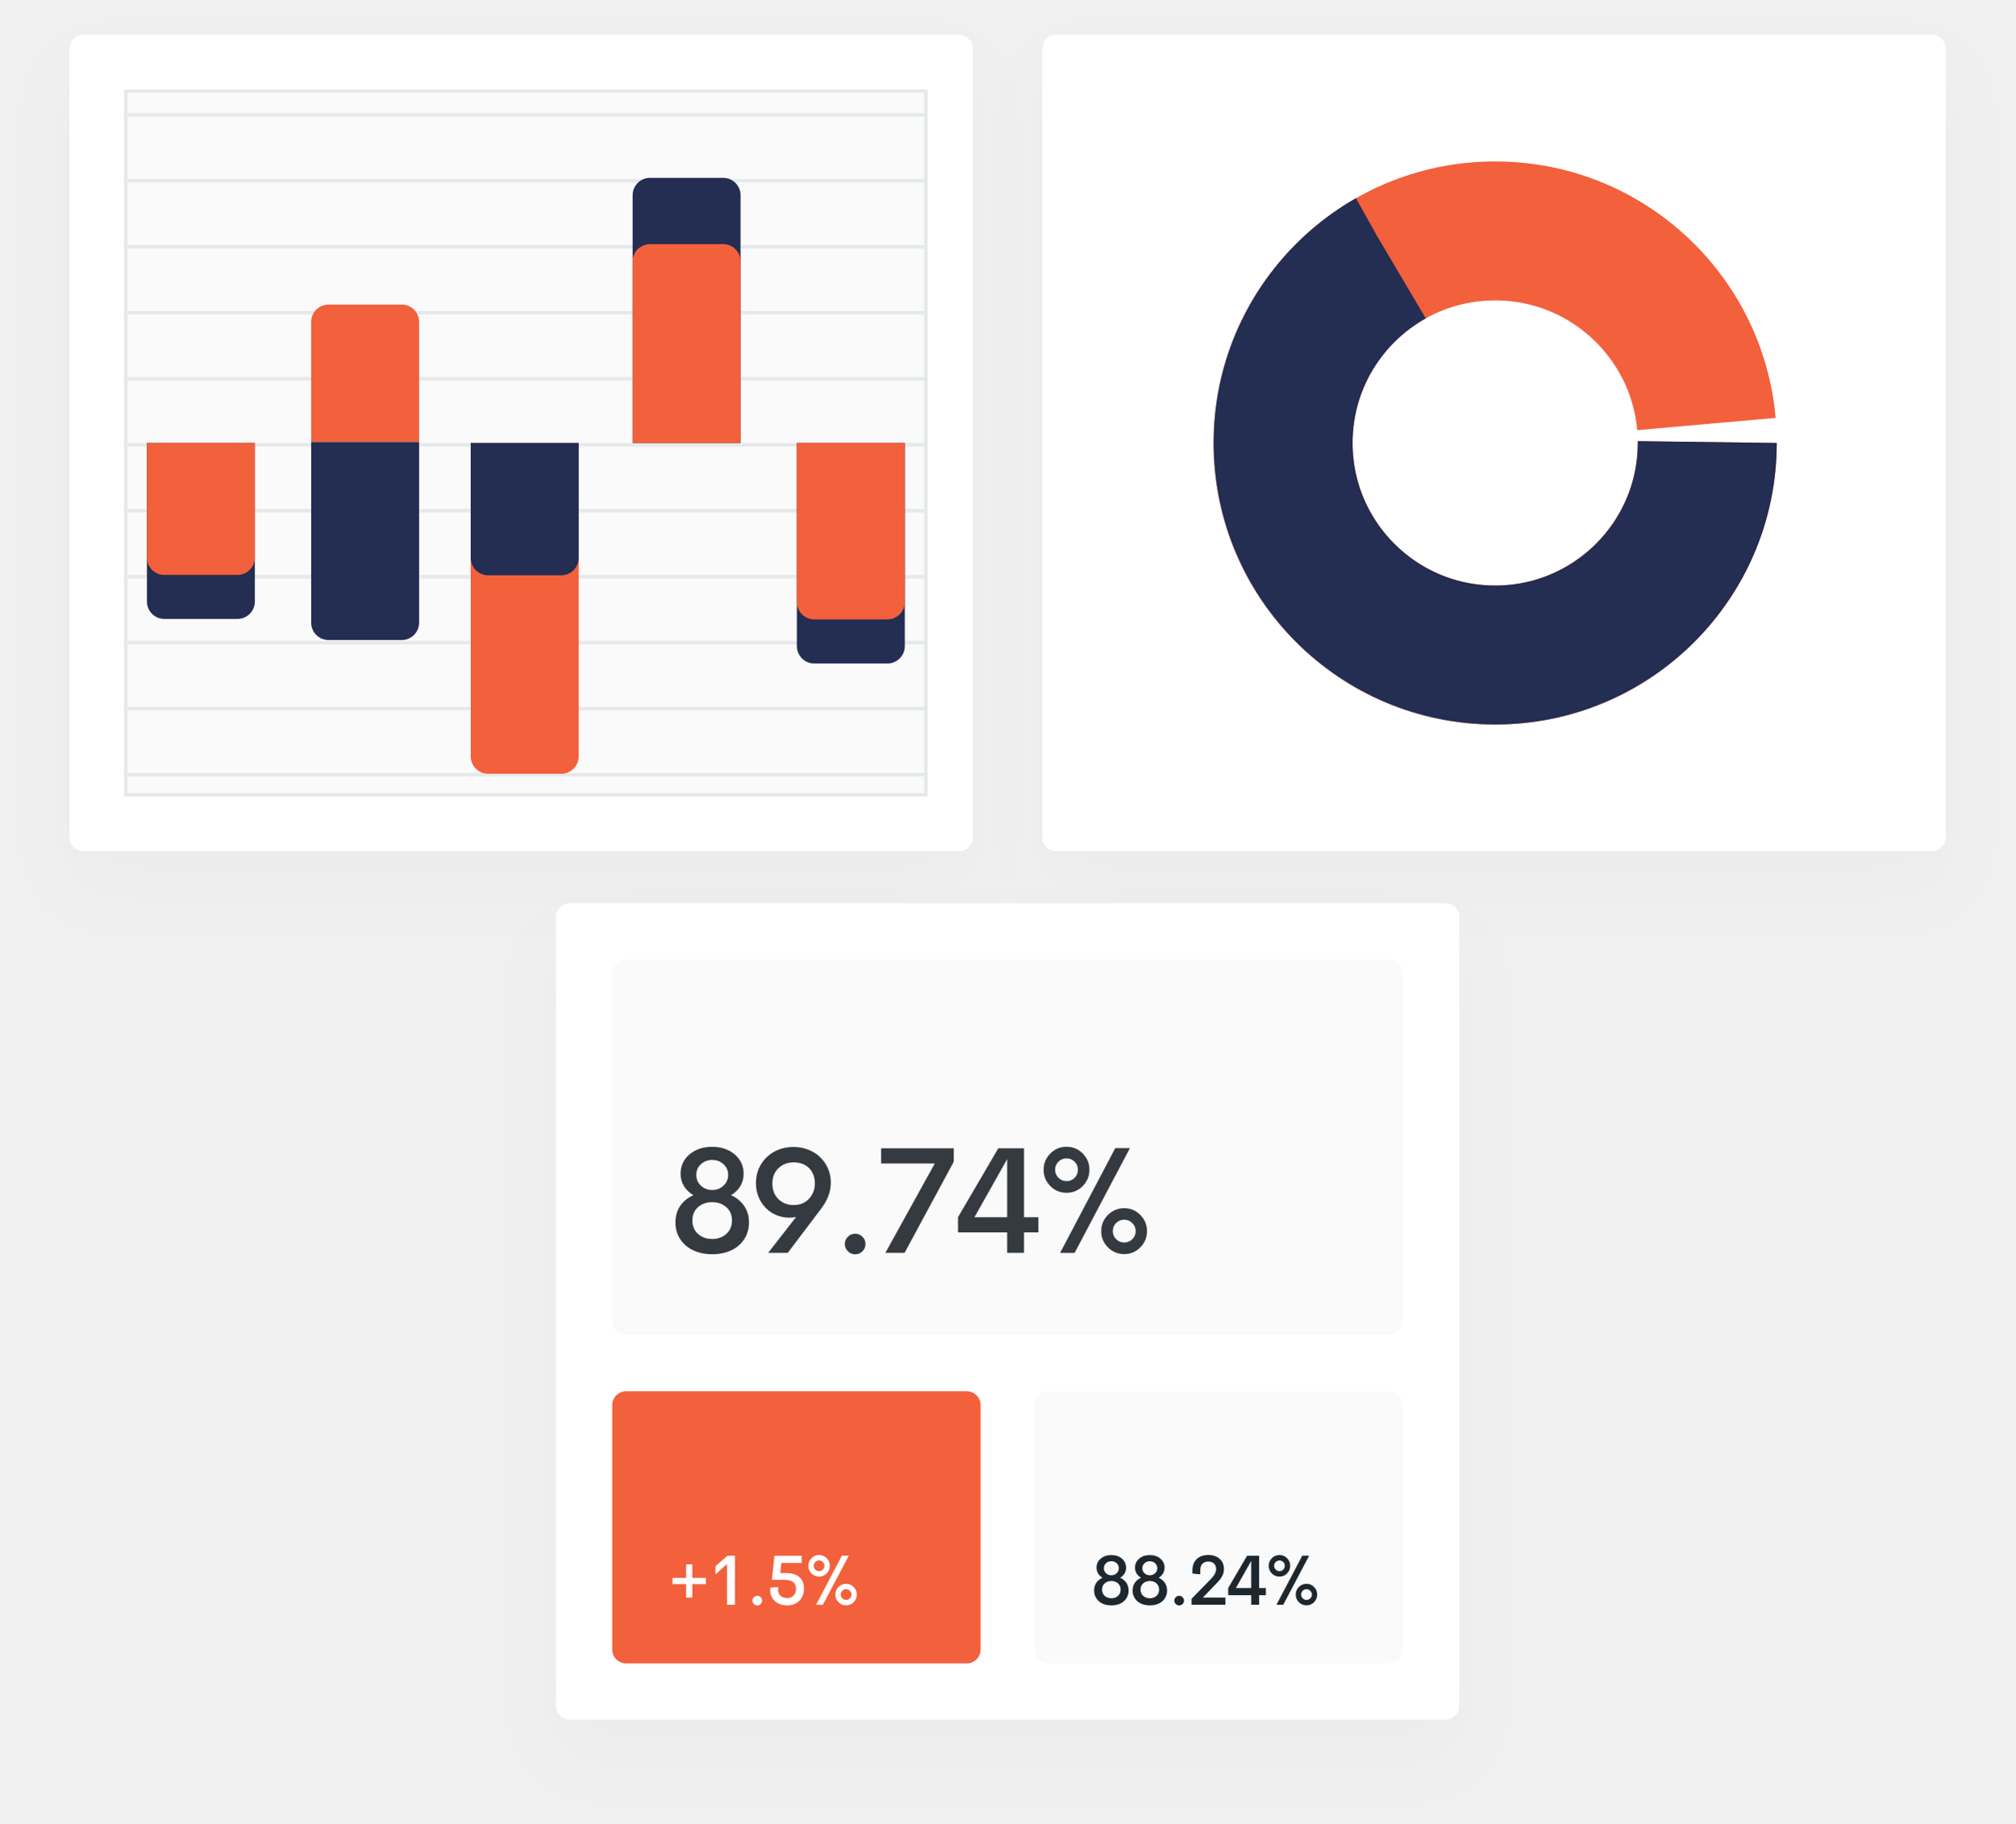
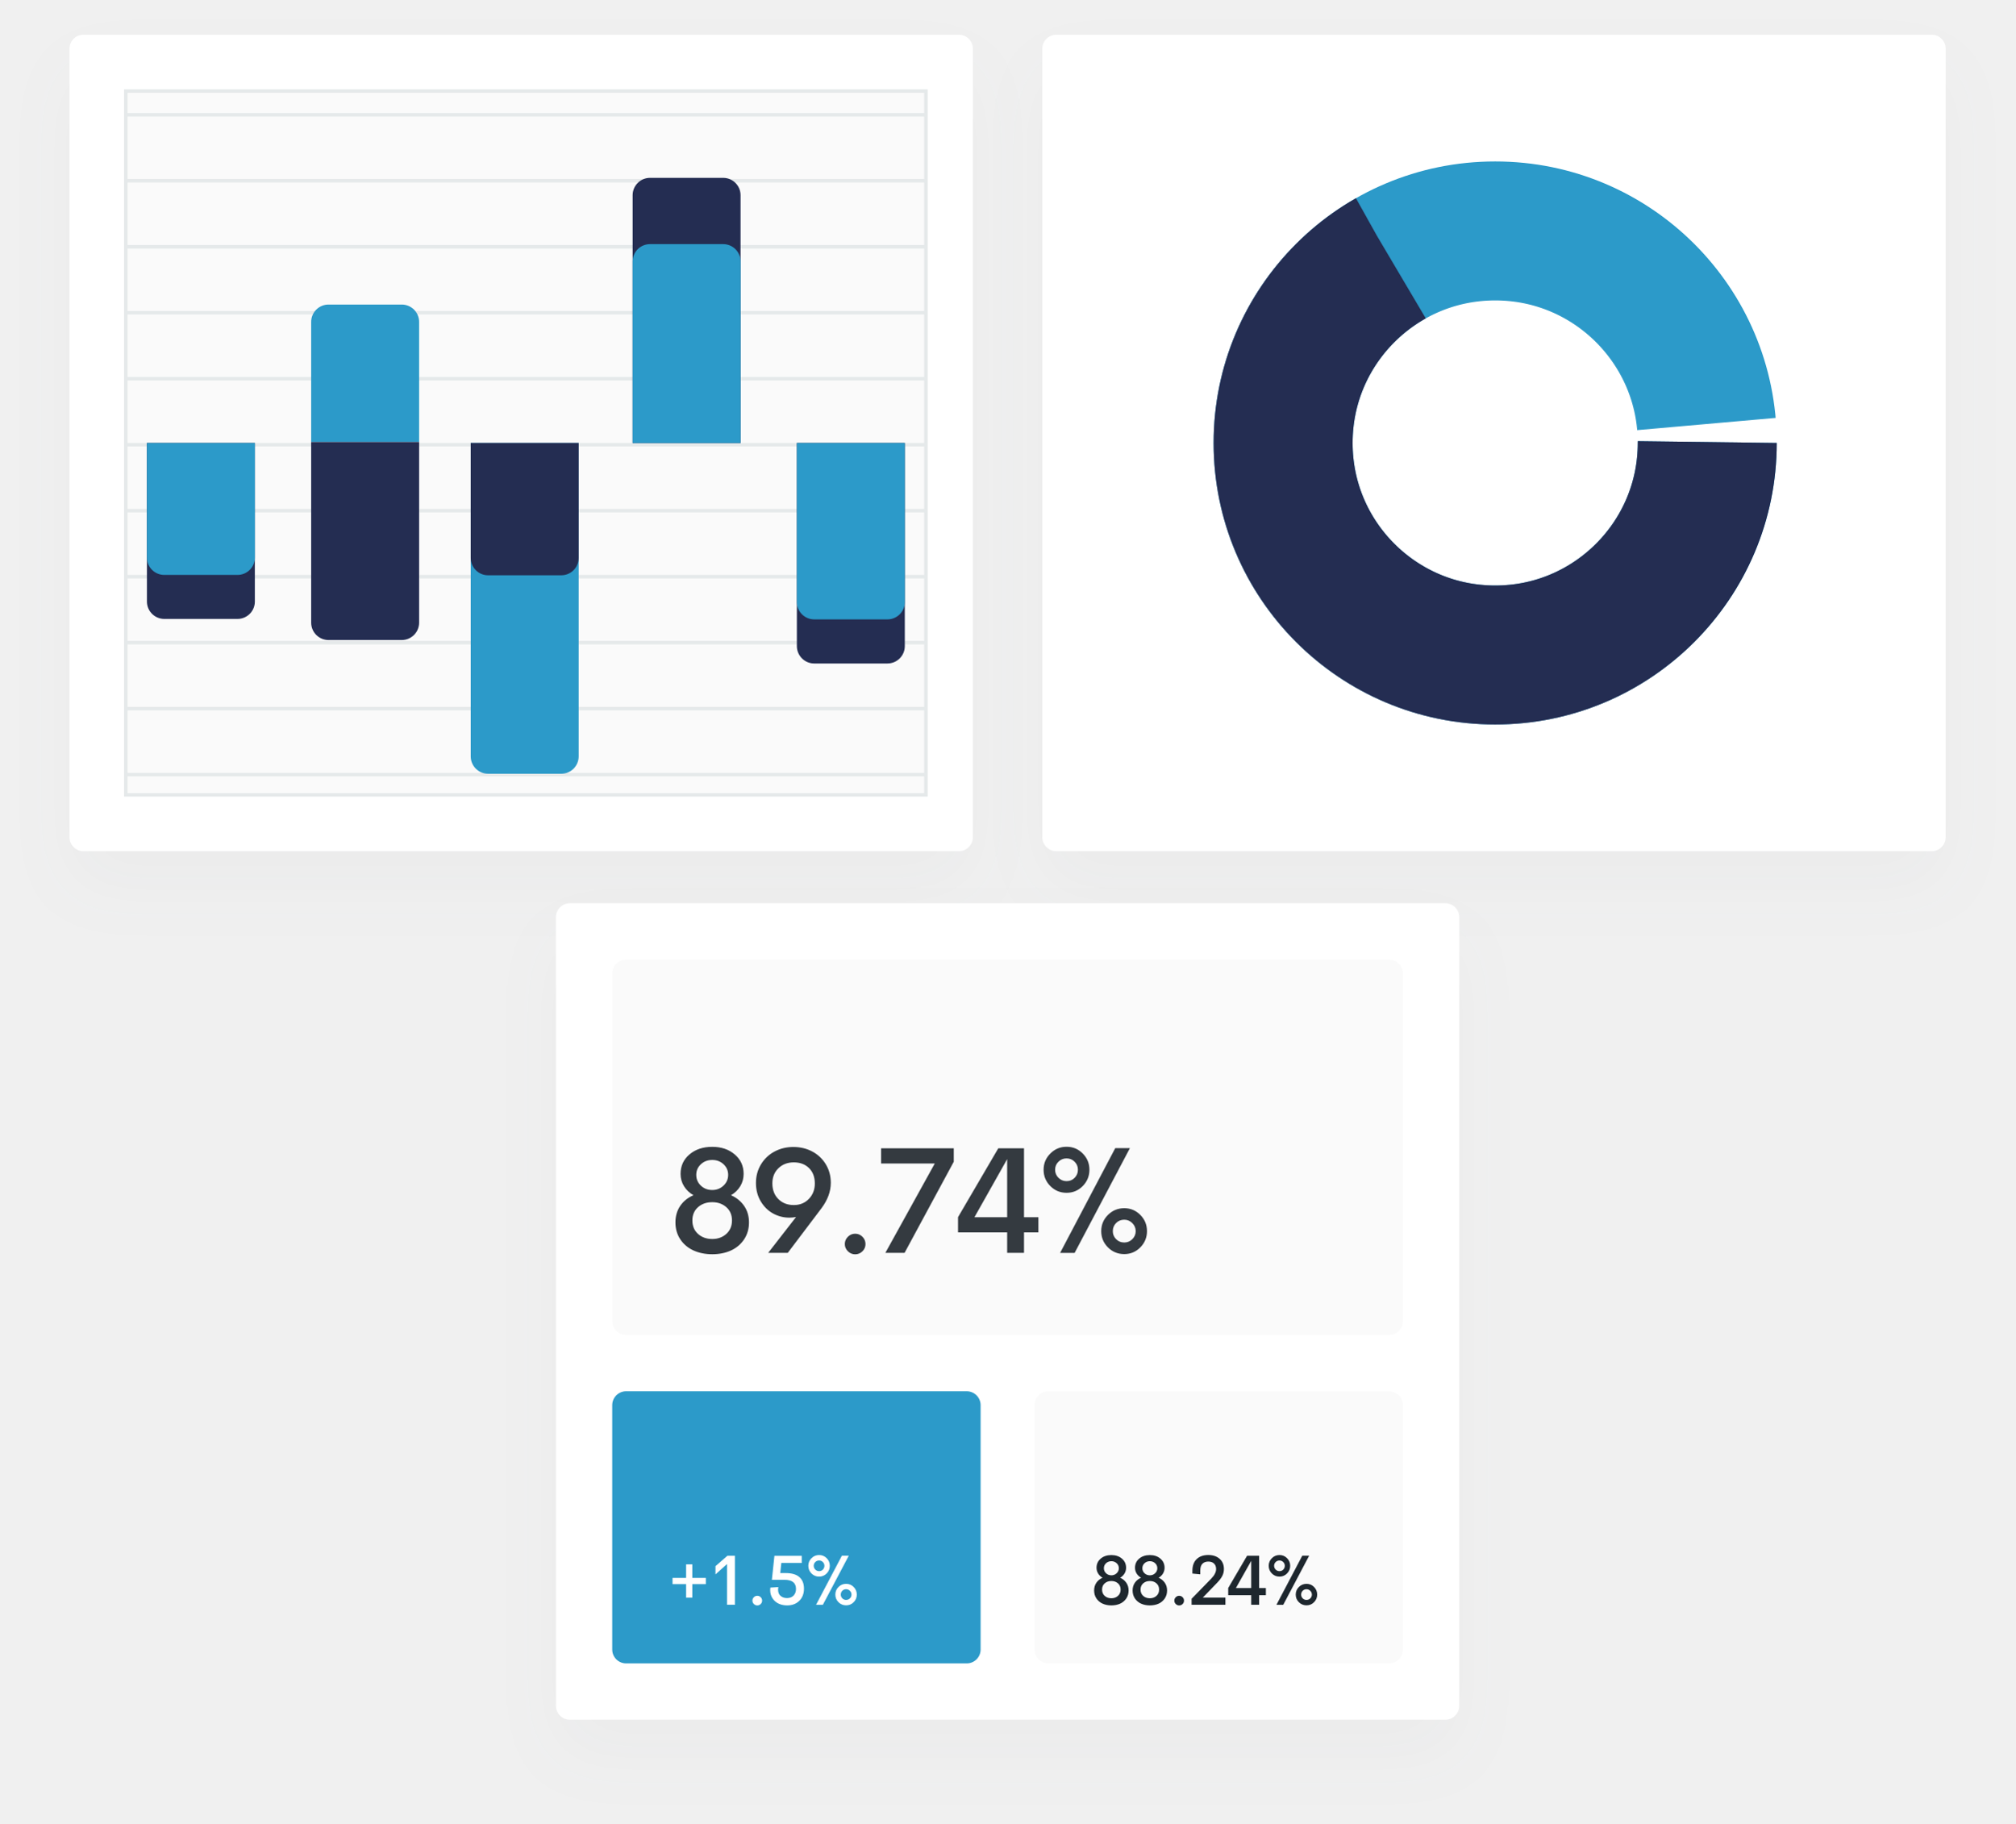
<svg xmlns="http://www.w3.org/2000/svg" xmlns:xlink="http://www.w3.org/1999/xlink" width="580" height="525">
  <defs>
    <filter id="c" width="126.9%" height="129.8%" x="-13.5%" y="-10.6%" filterUnits="objectBoundingBox">
      <feOffset dy="10" in="SourceAlpha" result="shadowOffsetOuter1" />
      <feGaussianBlur in="shadowOffsetOuter1" result="shadowBlurOuter1" stdDeviation="10" />
      <feColorMatrix in="shadowBlurOuter1" values="0 0 0 0 0.312 0 0 0 0 0.337 0 0 0 0 0.386 0 0 0 0.03 0" />
    </filter>
    <filter id="e" width="126.9%" height="129.8%" x="-13.5%" y="-10.6%" filterUnits="objectBoundingBox">
      <feOffset dy="10" in="SourceAlpha" result="shadowOffsetOuter1" />
      <feGaussianBlur in="shadowOffsetOuter1" result="shadowBlurOuter1" stdDeviation="10" />
      <feColorMatrix in="shadowBlurOuter1" values="0 0 0 0 0.312 0 0 0 0 0.337 0 0 0 0 0.386 0 0 0 0.03 0" />
    </filter>
    <filter id="i" width="126.9%" height="129.8%" x="-13.5%" y="-10.6%" filterUnits="objectBoundingBox">
      <feOffset dy="10" in="SourceAlpha" result="shadowOffsetOuter1" />
      <feGaussianBlur in="shadowOffsetOuter1" result="shadowBlurOuter1" stdDeviation="10" />
      <feColorMatrix in="shadowBlurOuter1" values="0 0 0 0 0.312 0 0 0 0 0.337 0 0 0 0 0.386 0 0 0 0.03 0" />
    </filter>
    <rect id="d" width="260" height="235" x="0" y="0" rx="4" />
    <rect id="f" width="260" height="235" x="0" y="0" rx="4" />
    <rect id="j" width="260" height="235" x="0" y="0" rx="4" />
    <ellipse id="a" cx="81.039" cy="81.034" rx="81.039" ry="81.034" />
    <ellipse id="b" cx="81.039" cy="81.034" rx="81.039" ry="81.034" />
    <mask id="g" width="162.078" height="162.069" x="0" y="0" fill="#fff" maskContentUnits="userSpaceOnUse" maskUnits="objectBoundingBox">
      <use xlink:href="#a" />
    </mask>
    <mask id="h" width="162.078" height="162.069" x="0" y="0" fill="#fff" maskContentUnits="userSpaceOnUse" maskUnits="objectBoundingBox">
      <use xlink:href="#b" />
    </mask>
  </defs>
  <g fill="none" fill-rule="evenodd" transform="translate(20 10)">
    <use fill="#000" filter="url(#c)" xlink:href="#d" />
    <use fill="#FFF" xlink:href="#d" />
    <path fill="#FAFAFA" stroke="#E5E9EA" d="M16.208 16.207h230.286v202.586H16.208z" />
    <path fill="#E5E9EA" d="M16.208 117.5h230.286v1H16.208zM16.208 136.493h230.286v1H16.208zM16.208 155.485h230.286v1H16.208zM16.208 174.477h230.286v1H16.208zM16.208 41.53h230.286v1H16.208zM16.208 22.538h230.286v1H16.208zM16.208 60.523h230.286v1H16.208zM16.208 79.515h230.286v1H16.208zM16.208 98.508h230.286v1H16.208zM16.208 193.47h230.286v1H16.208zM16.208 212.462h230.286v1H16.208z" />
    <path fill="#242D52" d="M22.286 117.5h31.065v45.647a5 5 0 01-5 5H27.286a5 5 0 01-5-5V117.5z" />
-     <path fill="#F3603C" d="M22.286 117.5h31.065v32.985a5 5 0 01-5 5H27.286a5 5 0 01-5-5V117.5zM69.558 117.234h31.065V82.658a5 5 0 00-5-5H74.558a5 5 0 00-5 5v34.576z" />
+     <path fill="#2c9ac9" d="M22.286 117.5h31.065v32.985a5 5 0 01-5 5H27.286a5 5 0 01-5-5V117.5zM69.558 117.234h31.065V82.658a5 5 0 00-5-5H74.558a5 5 0 00-5 5v34.576z" />
    <path fill="#242D52" d="M69.558 117.234h31.065v51.99a5 5 0 01-5 5H74.558a5 5 0 01-5-5v-51.99zM162.078 117.5h31.065V46.193a5 5 0 00-5-5h-21.065a5 5 0 00-5 5V117.5z" />
-     <path fill="#F3603C" d="M162.078 117.5h31.065V65.27a5 5 0 00-5-5h-21.065a5 5 0 00-5 5v52.23z" />
+     <path fill="#2c9ac9" d="M162.078 117.5h31.065V65.27a5 5 0 00-5-5h-21.065a5 5 0 00-5 5v52.23z" />
    <g>
      <path fill="#242D52" d="M209.351 117.5h31.065v58.477a5 5 0 01-5 5H214.35a5 5 0 01-5-5V117.5z" />
-       <path fill="#F3603C" d="M209.351 117.5h31.065v45.782a5 5 0 01-5 5H214.35a5 5 0 01-5-5V117.5z" />
+       <path fill="#2c9ac9" d="M209.351 117.5h31.065v45.782a5 5 0 01-5 5H214.35a5 5 0 01-5-5V117.5z" />
    </g>
    <g>
-       <path fill="#F3603C" d="M115.481 117.5h31.065v90.216a5 5 0 01-5 5H120.48a5 5 0 01-5-5V117.5z" />
+       <path fill="#2c9ac9" d="M115.481 117.5h31.065v90.216a5 5 0 01-5 5H120.48a5 5 0 01-5-5V117.5z" />
      <path fill="#242D52" d="M115.481 117.5h31.065v33.086a5 5 0 01-5 5H120.48a5 5 0 01-5-5V117.5z" />
    </g>
    <g transform="translate(280)">
      <use fill="#000" filter="url(#e)" xlink:href="#f" />
      <use fill="#FFF" xlink:href="#f" />
      <g transform="translate(49.299 36.466)">
        <ellipse cx="81.039" cy="81.034" stroke="#FFF" stroke-width="40" rx="61.039" ry="61.034" />
-         <use stroke="#F3603C" stroke-dasharray="502" stroke-width="80" mask="url(#g)" xlink:href="#a" />
+         <use stroke="#2c9ac9" stroke-dasharray="502" stroke-width="80" mask="url(#g)" xlink:href="#a" />
        <use stroke="#242D52" stroke-dasharray="340" stroke-width="80" mask="url(#h)" xlink:href="#b" />
      </g>
    </g>
    <g transform="translate(140 250)">
      <use fill="#000" filter="url(#i)" xlink:href="#j" />
      <use fill="#FFF" xlink:href="#j" />
      <g transform="translate(16.208 140.46)">
-         <rect width="106.026" height="78.333" fill="#F3603C" rx="4" />
+         <rect width="106.026" height="78.333" fill="#2c9ac9" rx="4" />
        <path fill="#FFF" fill-rule="nonzero" d="M23.044 59.413v-3.907h3.897v-1.78h-3.897v-3.908h-1.781v3.907h-3.908v1.78h3.908v3.908h1.78zm12.264 2.038V47.345H33.15l-3.433 2.997v2.374l3.314-2.977V61.45h2.276zm6.437.198c.382 0 .71-.135.984-.406.274-.27.41-.597.41-.98 0-.382-.136-.71-.41-.983a1.343 1.343 0 00-.984-.41c-.376 0-.702.136-.98.41a1.335 1.335 0 00-.415.984c0 .376.139.7.416.974.277.274.603.41.979.41zm8.584-.01c1.45 0 2.623-.444 3.517-1.33.893-.888 1.34-2.053 1.34-3.497 0-1.438-.438-2.544-1.316-3.32-.877-.774-2.199-1.161-3.966-1.161H48.36l.307-2.918h5.876v-2.058H46.68l-.732 6.914h3.63c2.21 0 3.314.874 3.314 2.622 0 .791-.232 1.43-.697 1.914-.465.485-1.103.727-1.915.727-.705 0-1.307-.205-1.805-.613-.498-.41-.747-1.023-.747-1.84 0-.165.023-.403.07-.712l-2.286.138c-.033.284-.05.521-.05.712 0 .917.228 1.716.683 2.399a4.204 4.204 0 001.771 1.523c.726.333 1.53.5 2.414.5zm9.207-8.29a2.96 2.96 0 002.186-.91c.6-.613.9-1.348.9-2.205 0-.851-.3-1.58-.9-2.187a2.96 2.96 0 00-2.186-.91c-.85 0-1.58.304-2.186.91a2.981 2.981 0 00-.91 2.187c0 .863.302 1.599.905 2.205.603.607 1.334.91 2.191.91zm1.088 8.112l7.46-14.136h-1.98l-7.438 14.136h1.958zm-1.088-9.684c-.422 0-.785-.15-1.088-.45a1.48 1.48 0 01-.455-1.093c0-.43.152-.79.455-1.084a1.51 1.51 0 011.088-.44c.429 0 .792.149 1.088.445.297.297.445.656.445 1.079 0 .428-.146.793-.44 1.093-.293.3-.658.45-1.093.45zm7.785 9.842c.851 0 1.575-.303 2.172-.91a3.006 3.006 0 00.895-2.186c0-.857-.3-1.588-.9-2.191a2.945 2.945 0 00-2.167-.905c-.857 0-1.589.301-2.196.905a2.976 2.976 0 00-.91 2.191c0 .857.302 1.588.905 2.191.604.603 1.338.905 2.201.905zm0-1.563c-.435 0-.8-.15-1.098-.45a1.485 1.485 0 01-.445-1.083c0-.435.149-.801.445-1.098a1.492 1.492 0 011.098-.445c.416 0 .777.151 1.084.455.306.303.46.666.46 1.088 0 .422-.152.783-.455 1.083-.304.3-.666.45-1.089.45z" />
      </g>
      <g transform="translate(137.766 140.46)">
        <rect width="106.026" height="78.333" fill="#FAFAFA" rx="4" />
        <path fill="#1E272E" fill-rule="nonzero" d="M22.104 61.639c.936 0 1.777-.168 2.522-.505a4.186 4.186 0 001.776-1.503c.439-.66.658-1.421.658-2.285 0-.85-.218-1.593-.653-2.226a4.118 4.118 0 00-1.77-1.444c.527-.31.942-.714 1.246-1.212a3.14 3.14 0 00.455-1.667c0-1.068-.4-1.943-1.202-2.626-.801-.682-1.812-1.024-3.032-1.024-1.24 0-2.262.34-3.067 1.02-.804.678-1.207 1.555-1.207 2.63 0 .614.155 1.17.465 1.667.31.498.736.902 1.276 1.212-.758.323-1.353.801-1.785 1.434-.432.633-.648 1.379-.648 2.236 0 .864.22 1.625.658 2.285a4.147 4.147 0 001.78 1.498c.749.34 1.591.51 2.528.51zm0-8.665c-.607 0-1.118-.197-1.533-.589a1.926 1.926 0 01-.624-1.459c0-.567.208-1.044.624-1.43.415-.385.926-.578 1.533-.578.6 0 1.108.193 1.523.579.416.385.624.862.624 1.429 0 .574-.21 1.058-.629 1.454a2.131 2.131 0 01-1.518.594zm0 6.607c-.772 0-1.411-.227-1.92-.682-.507-.455-.761-1.062-.761-1.82 0-.745.254-1.342.762-1.79.508-.45 1.147-.673 1.919-.673.758 0 1.391.224 1.9.672.507.449.761 1.046.761 1.79 0 .753-.254 1.358-.762 1.816-.508.458-1.14.687-1.9.687zM33.18 61.64c.936 0 1.777-.168 2.522-.505a4.186 4.186 0 001.776-1.503c.439-.66.658-1.421.658-2.285 0-.85-.218-1.593-.653-2.226a4.118 4.118 0 00-1.77-1.444c.527-.31.942-.714 1.246-1.212a3.14 3.14 0 00.455-1.667c0-1.068-.4-1.943-1.202-2.626-.801-.682-1.812-1.024-3.032-1.024-1.24 0-2.262.34-3.067 1.02-.804.678-1.207 1.555-1.207 2.63 0 .614.155 1.17.465 1.667.31.498.736.902 1.276 1.212-.758.323-1.353.801-1.785 1.434-.432.633-.648 1.379-.648 2.236 0 .864.22 1.625.658 2.285a4.147 4.147 0 001.78 1.498c.749.34 1.591.51 2.528.51zm0-8.665c-.607 0-1.118-.197-1.534-.589a1.926 1.926 0 01-.623-1.459c0-.567.208-1.044.623-1.43.416-.385.927-.578 1.534-.578.6 0 1.108.193 1.523.579.416.385.623.862.623 1.429 0 .574-.209 1.058-.628 1.454a2.131 2.131 0 01-1.518.594zm0 6.607c-.772 0-1.412-.227-1.92-.682-.507-.455-.761-1.062-.761-1.82 0-.745.254-1.342.762-1.79.507-.45 1.147-.673 1.919-.673.758 0 1.391.224 1.9.672.507.449.76 1.046.76 1.79 0 .753-.253 1.358-.76 1.816-.509.458-1.142.687-1.9.687zm8.435 2.068c.383 0 .711-.135.985-.406.273-.27.41-.597.41-.98 0-.382-.137-.71-.41-.983a1.343 1.343 0 00-.985-.41c-.375 0-.702.136-.979.41a1.335 1.335 0 00-.415.984c0 .376.138.7.415.974.277.274.604.41.98.41zm13.313-.198v-2.058h-6.51l4.146-4.293c.666-.692 1.154-1.342 1.464-1.948.31-.607.465-1.27.465-1.989 0-1.253-.419-2.238-1.257-2.957-.837-.72-1.915-1.079-3.234-1.079-1.405 0-2.52.393-3.344 1.178-.824.784-1.237 1.909-1.237 3.373v.791l2.266.218v-1.039c0-.917.207-1.584.623-2.003.415-.419.983-.628 1.701-.628.686 0 1.23.19 1.633.569.402.379.603.908.603 1.587 0 .877-.471 1.8-1.414 2.77l-5.64 5.787v1.721h9.735zm9.702 0v-2.76h1.939v-2.048h-1.94v-9.298H61.16l-5.431 9.289v2.057h6.628v2.76h2.275zm-2.275-4.808h-4.412l4.412-7.834v7.834zm8.129-3.294a2.96 2.96 0 002.186-.91c.6-.613.9-1.348.9-2.205 0-.851-.3-1.58-.9-2.187a2.96 2.96 0 00-2.186-.91c-.851 0-1.58.304-2.187.91a2.981 2.981 0 00-.91 2.187c0 .863.302 1.599.905 2.205.604.607 1.334.91 2.192.91zm1.088 8.112l7.459-14.136h-1.979l-7.439 14.136h1.959zm-1.088-9.684c-.422 0-.785-.15-1.089-.45a1.48 1.48 0 01-.455-1.093c0-.43.152-.79.455-1.084a1.51 1.51 0 011.089-.44c.428 0 .791.149 1.088.445.297.297.445.656.445 1.079 0 .428-.147.793-.44 1.093-.294.3-.658.45-1.093.45zm7.785 9.842c.85 0 1.574-.303 2.171-.91a3.006 3.006 0 00.896-2.186c0-.857-.3-1.588-.9-2.191a2.945 2.945 0 00-2.167-.905c-.857 0-1.59.301-2.196.905a2.976 2.976 0 00-.91 2.191c0 .857.301 1.588.905 2.191.603.603 1.337.905 2.2.905zm0-1.563c-.435 0-.801-.15-1.098-.45a1.485 1.485 0 01-.445-1.083c0-.435.148-.801.445-1.098a1.492 1.492 0 011.098-.445c.415 0 .776.151 1.083.455.307.303.46.666.46 1.088 0 .422-.152.783-.455 1.083-.303.3-.666.45-1.088.45z" />
      </g>
      <g transform="translate(16.208 16.207)">
        <rect width="227.584" height="108.046" fill="#FAFAFA" rx="4" />
        <path fill="#343A40" fill-rule="nonzero" d="M28.786 84.812c1.998 0 3.791-.359 5.381-1.076 1.59-.732 2.853-1.801 3.788-3.208.936-1.407 1.404-3.032 1.404-4.875 0-1.815-.465-3.397-1.393-4.748-.929-1.35-2.188-2.377-3.778-3.08 1.126-.662 2.012-1.524 2.66-2.586.647-1.062.97-2.247.97-3.556 0-2.279-.855-4.146-2.564-5.602-1.71-1.457-3.865-2.185-6.468-2.185-2.645 0-4.826.725-6.542 2.174-1.717 1.449-2.575 3.32-2.575 5.613 0 1.309.33 2.494.992 3.556.661 1.062 1.568 1.924 2.722 2.585-1.618.69-2.888 1.71-3.81 3.06-.92 1.35-1.381 2.94-1.381 4.77 0 1.842.467 3.467 1.403 4.874.936 1.407 2.202 2.473 3.799 3.197 1.597.725 3.394 1.087 5.392 1.087zm0-18.486c-1.295 0-2.385-.419-3.271-1.256-.887-.837-1.33-1.874-1.33-3.112 0-1.21.443-2.227 1.33-3.05.886-.823 1.976-1.234 3.27-1.234 1.281 0 2.364.411 3.25 1.234.887.823 1.33 1.84 1.33 3.05 0 1.224-.446 2.258-1.34 3.102-.893.844-1.973 1.266-3.24 1.266zm0 14.097c-1.646 0-3.011-.486-4.094-1.457-1.084-.97-1.625-2.265-1.625-3.882 0-1.59.541-2.863 1.625-3.82 1.083-.957 2.448-1.435 4.094-1.435 1.618 0 2.968.478 4.052 1.435 1.083.957 1.625 2.23 1.625 3.82 0 1.603-.542 2.894-1.625 3.872-1.084.978-2.434 1.467-4.052 1.467zm21.737 3.988l9.729-12.873c1.772-2.391 2.659-4.818 2.659-7.28 0-1.97-.479-3.746-1.435-5.329a9.904 9.904 0 00-3.894-3.682c-1.64-.872-3.458-1.308-5.455-1.308-1.956 0-3.753.432-5.392 1.297-1.64.866-2.948 2.104-3.926 3.714-.978 1.611-1.46 3.423-1.445 5.434.014 1.97.482 3.718 1.403 5.244.922 1.527 2.107 2.684 3.556 3.472a9.656 9.656 0 004.685 1.182c.661 0 1.294-.064 1.9-.19l-8.02 10.319h5.635zm1.73-13.76c-1.8 0-3.274-.565-4.421-1.698-1.147-1.132-1.727-2.62-1.741-4.463-.014-1.815.563-3.289 1.73-4.421 1.168-1.133 2.645-1.699 4.432-1.699 1.815 0 3.278.549 4.39 1.646 1.111 1.098 1.667 2.575 1.667 4.432 0 1.758-.566 3.232-1.699 4.42-1.132 1.19-2.585 1.784-4.358 1.784zm17.664 14.182c.816 0 1.516-.288 2.1-.865a2.83 2.83 0 00.876-2.09c0-.815-.292-1.515-.876-2.1a2.864 2.864 0 00-2.1-.875c-.802 0-1.498.292-2.09.876-.59.584-.885 1.284-.885 2.1 0 .801.295 1.494.886 2.078.59.584 1.287.876 2.09.876zm14.224-.422l14.16-26.23v-3.863H77.389v4.369h15.448L78.612 84.41h5.53zm34.378 0v-5.888h4.137v-4.368h-4.137V54.318h-7.407L99.526 74.134v4.39h14.14v5.887h4.853zm-4.853-10.256h-9.413l9.413-16.713v16.713zm17.094-7.027c1.829 0 3.383-.647 4.664-1.942 1.28-1.308 1.92-2.877 1.92-4.706 0-1.814-.64-3.369-1.92-4.663-1.28-1.295-2.835-1.942-4.664-1.942-1.815 0-3.37.647-4.664 1.942-1.295 1.294-1.942 2.849-1.942 4.663 0 1.843.644 3.412 1.931 4.706 1.288 1.295 2.846 1.942 4.675 1.942zm2.321 17.304l15.913-30.156h-4.221l-15.87 30.156h4.178zm-2.321-20.66c-.9 0-1.675-.32-2.322-.96a3.157 3.157 0 01-.97-2.332c0-.914.323-1.684.97-2.31a3.222 3.222 0 012.322-.94c.914 0 1.688.317 2.321.95.633.633.95 1.4.95 2.3 0 .915-.313 1.692-.94 2.332-.625.64-1.403.96-2.331.96zm16.609 20.998c1.814 0 3.359-.647 4.632-1.942 1.273-1.294 1.91-2.849 1.91-4.663 0-1.83-.64-3.387-1.92-4.675-1.281-1.287-2.822-1.93-4.622-1.93-1.83 0-3.391.643-4.686 1.93-1.294 1.288-1.941 2.846-1.941 4.675 0 1.828.644 3.386 1.93 4.674 1.288 1.287 2.853 1.93 4.697 1.93zm0-3.335c-.93 0-1.71-.32-2.343-.96a3.168 3.168 0 01-.95-2.31c0-.929.317-1.71.95-2.343s1.414-.95 2.343-.95c.886 0 1.656.324 2.31.971.655.647.982 1.421.982 2.322 0 .9-.324 1.67-.971 2.31-.647.64-1.421.96-2.321.96z" />
      </g>
    </g>
  </g>
</svg>
